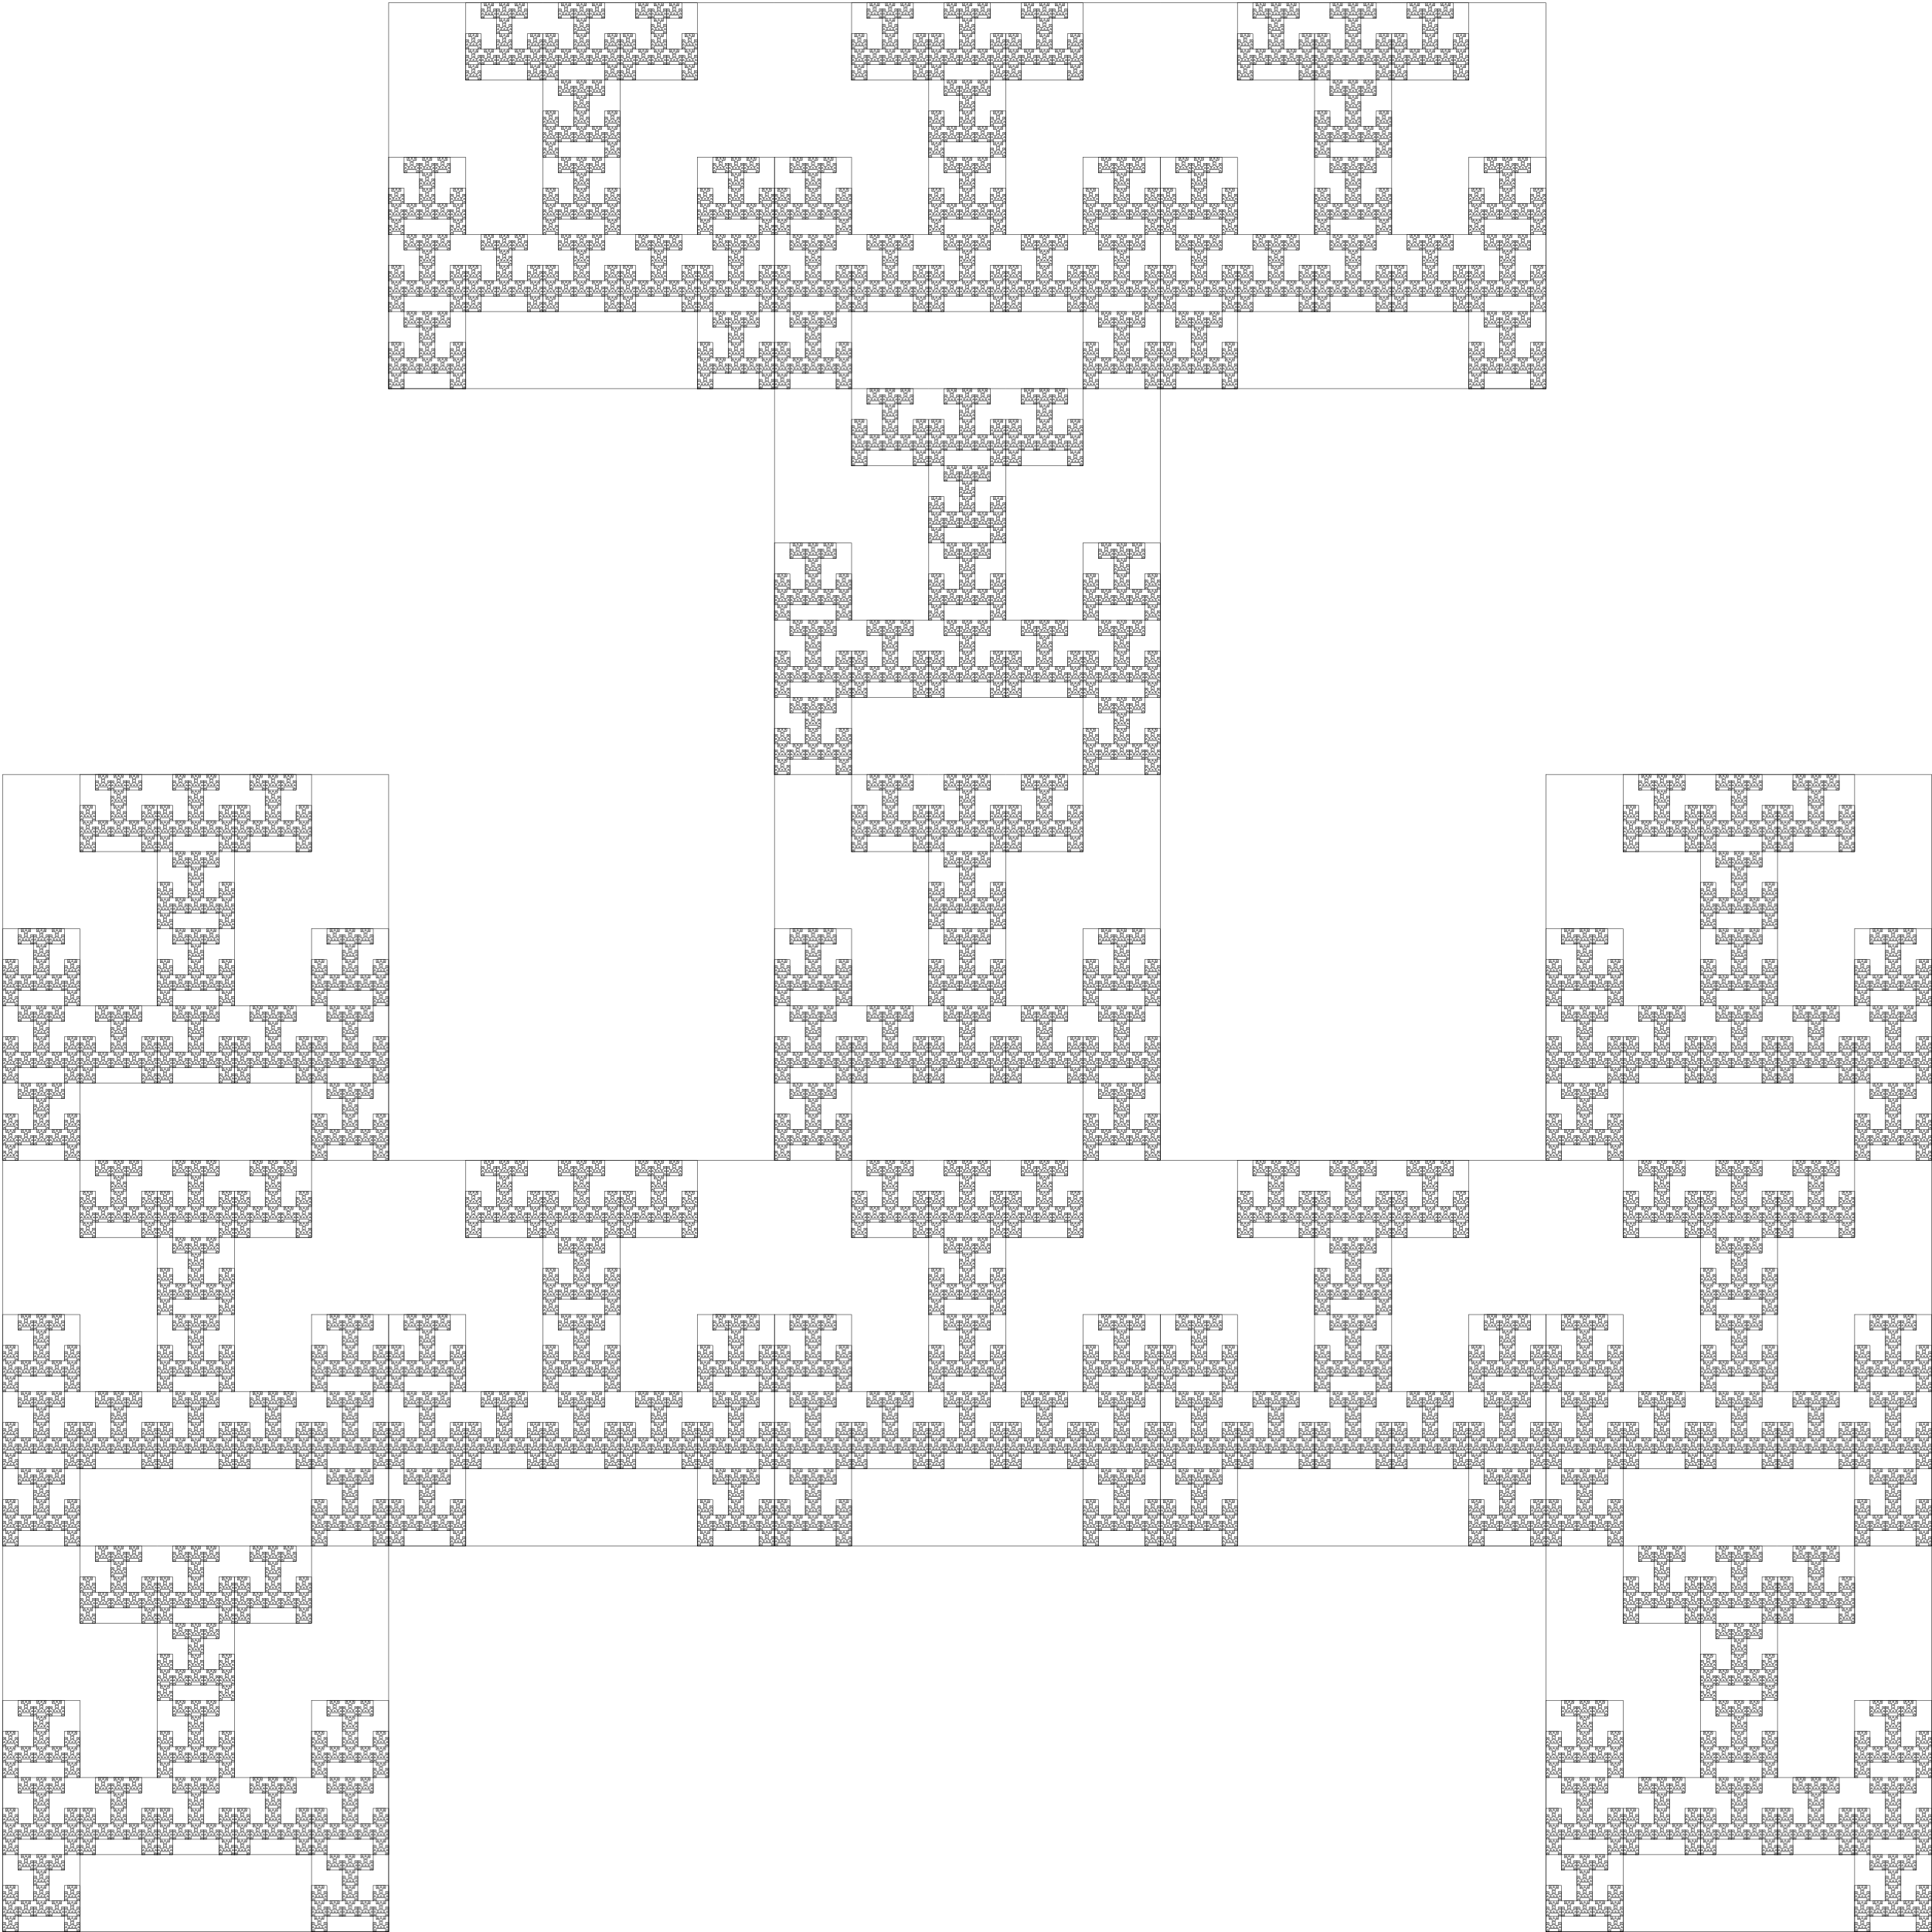
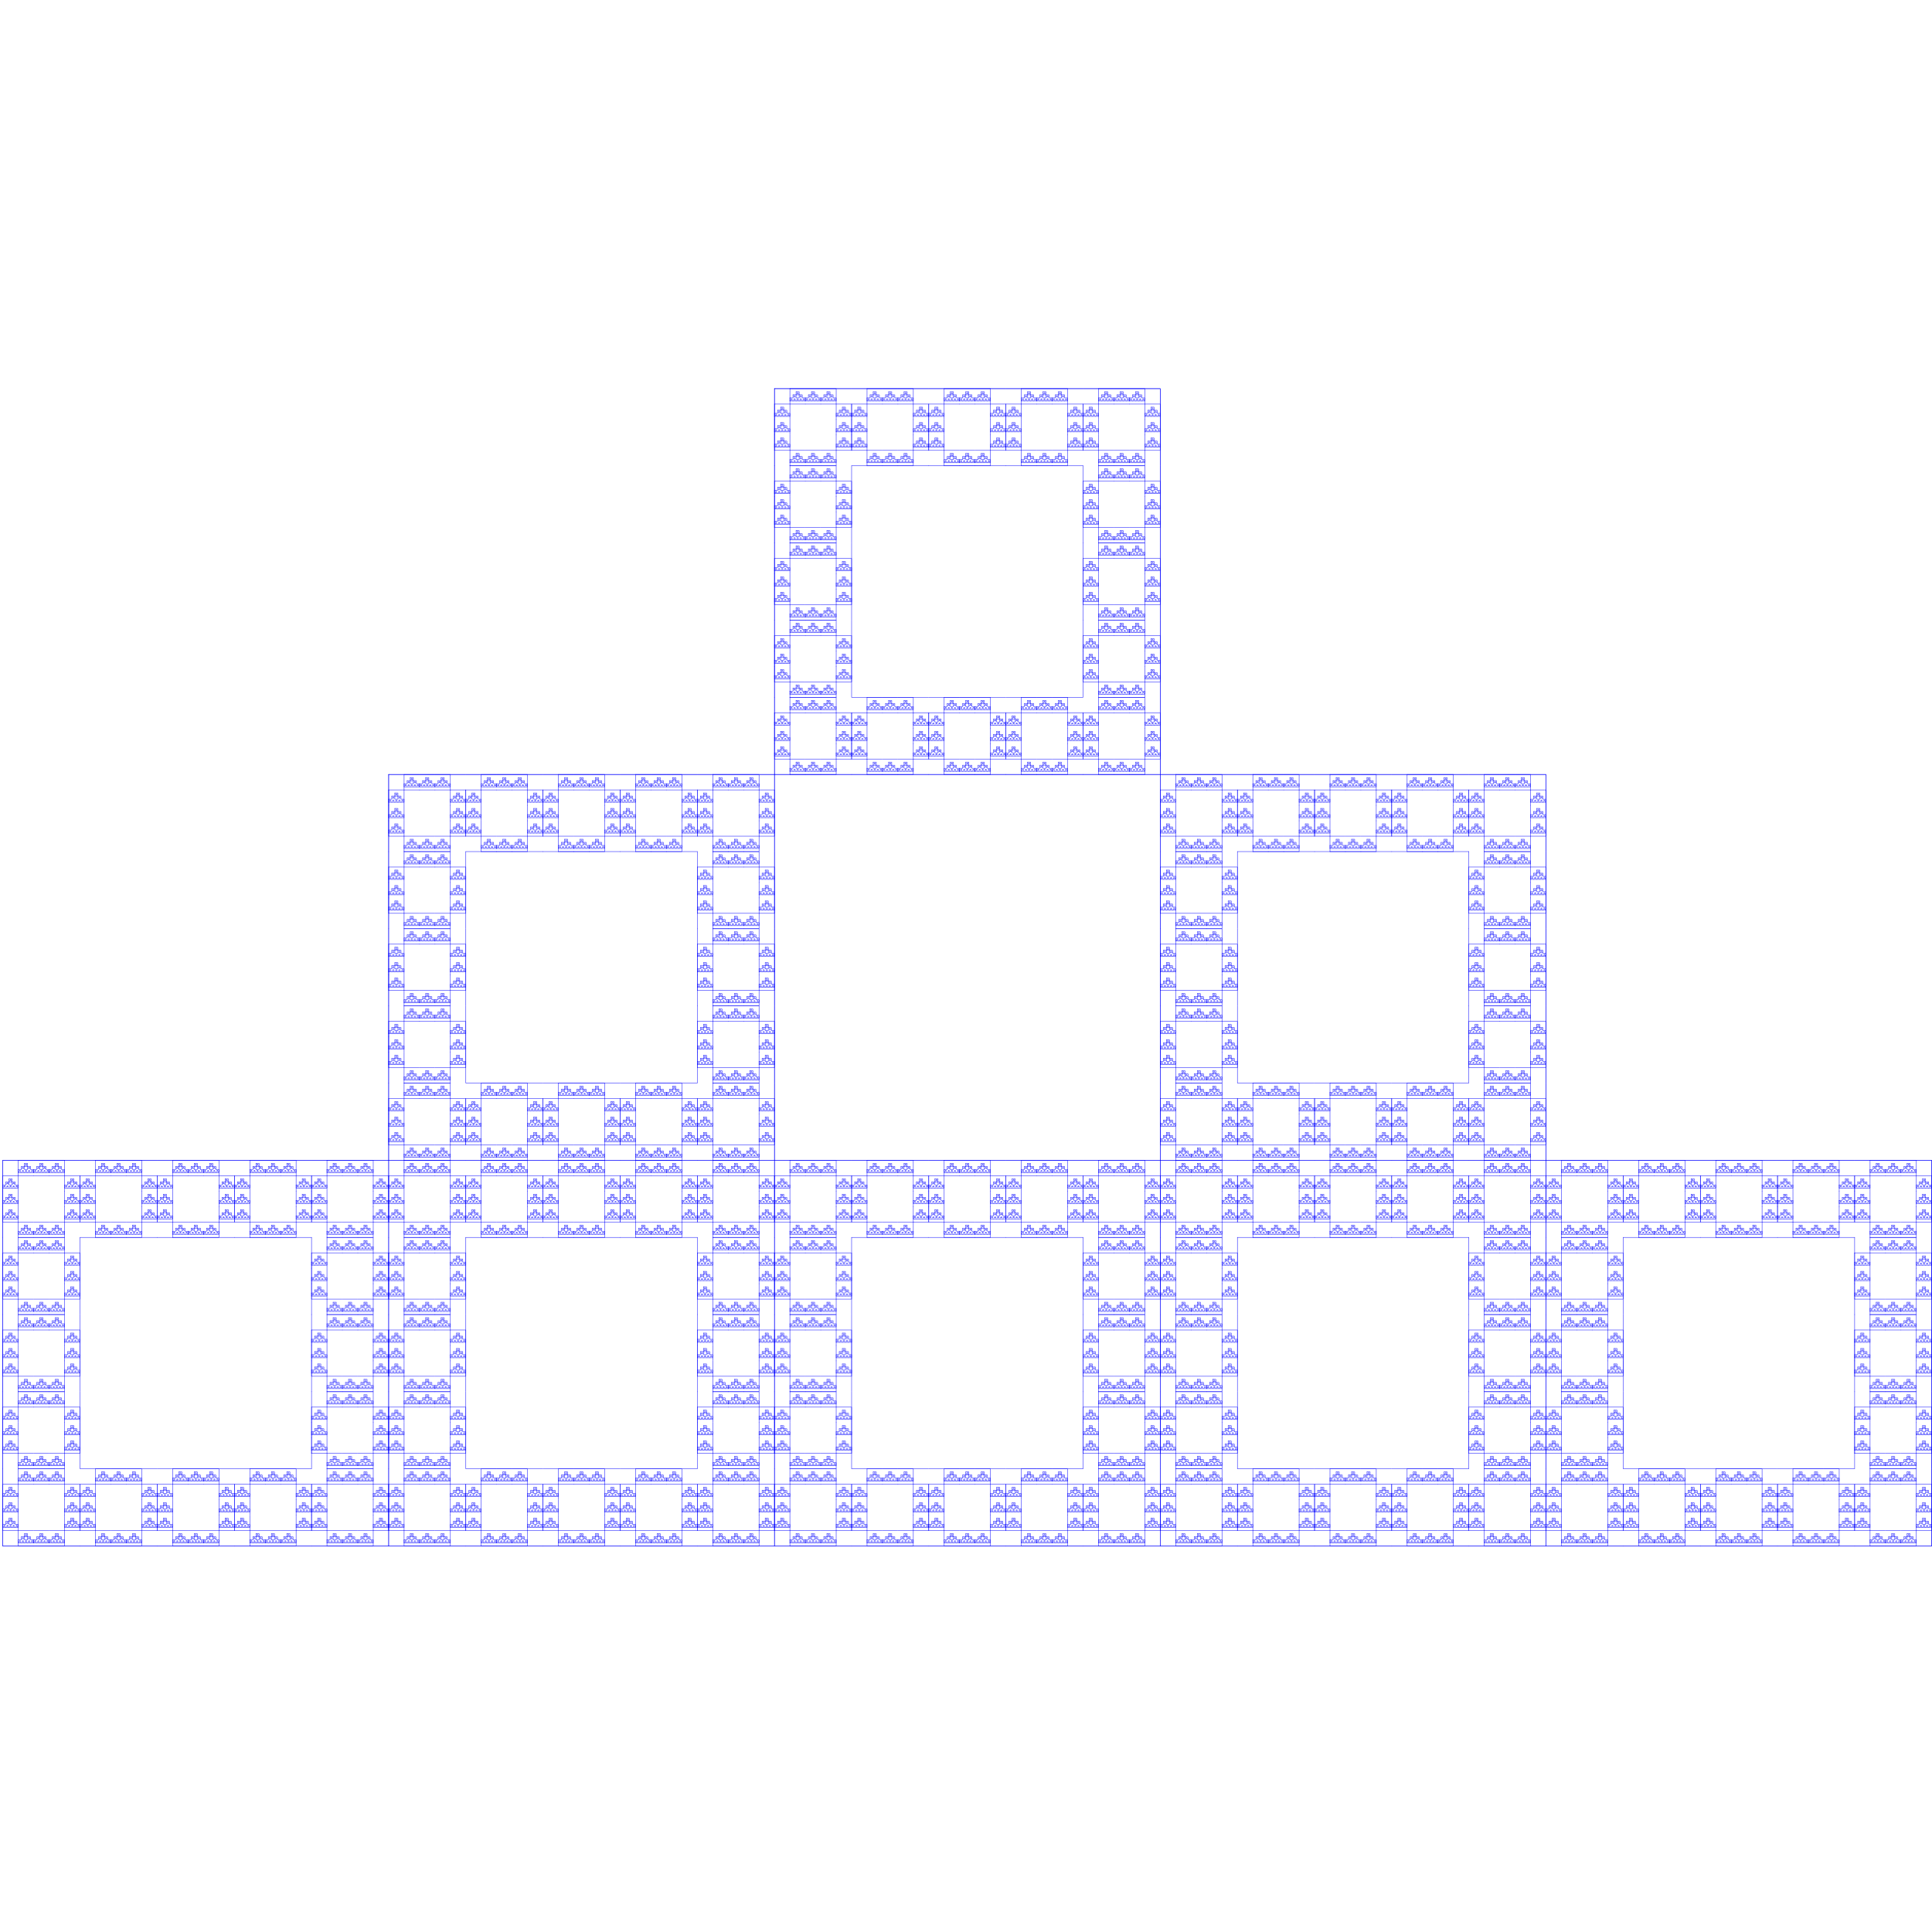
- <svg xmlns="http://www.w3.org/2000/svg" width="5008" height="5008">
-   <symbol id="n1">
+ <svg xmlns="http://www.w3.org/2000/svg" width="5008" height="5008" fill="#0000ff">
+   <symbol id="n5-1">
    <rect x="10" y="9" width="1" height="1" />
    <rect x="11" y="9" width="1" height="1" />
    <rect x="12" y="9" width="1" height="1" />
    <rect x="11" y="10" width="1" height="1" />
    <rect x="9" y="11" width="1" height="1" />
    <rect x="11" y="11" width="1" height="1" />
    <rect x="13" y="11" width="1" height="1" />
    <rect x="9" y="12" width="1" height="1" />
    <rect x="10" y="12" width="1" height="1" />
    <rect x="11" y="12" width="1" height="1" />
    <rect x="12" y="12" width="1" height="1" />
    <rect x="13" y="12" width="1" height="1" />
    <rect x="9" y="13" width="1" height="1" />
    <rect x="13" y="13" width="1" height="1" />
  </symbol>
-   <symbol id="n2">
-     <rect x="24" y="16" width="1" height="9" />
-     <rect x="24" y="16" width="8" height="1" />
-     <rect x="24" y="24" width="9" height="1" />
-     <use href="#n1" x="17" y="9" />
-     <rect x="32" y="16" width="8" height="1" />
-     <use href="#n1" x="25" y="9" />
-     <rect x="48" y="16" width="1" height="8" />
-     <rect x="40" y="16" width="8" height="1" />
-     <rect x="40" y="24" width="9" height="1" />
-     <use href="#n1" x="33" y="9" />
+   <symbol id="n5-2">
    <rect x="32" y="24" width="1" height="9" />
    <rect x="40" y="24" width="1" height="8" />
-     <use href="#n1" x="25" y="17" />
-     <rect x="16" y="32" width="1" height="9" />
-     <rect x="24" y="32" width="1" height="8" />
-     <rect x="16" y="32" width="8" height="1" />
-     <use href="#n1" x="9" y="25" />
-     <rect x="32" y="32" width="1" height="9" />
-     <rect x="40" y="32" width="1" height="8" />
-     <use href="#n1" x="25" y="25" />
-     <rect x="48" y="32" width="1" height="9" />
-     <rect x="56" y="32" width="1" height="8" />
-     <rect x="48" y="32" width="8" height="1" />
-     <use href="#n1" x="41" y="25" />
+     <rect x="32" y="24" width="8" height="1" />
+     <rect x="32" y="32" width="9" height="1" />
+     <use href="#n5-1" x="25" y="17" />
+     <rect x="24" y="32" width="1" height="9" />
+     <rect x="32" y="32" width="1" height="8" />
+     <rect x="24" y="32" width="8" height="1" />
+     <use href="#n5-1" x="17" y="25" />
+     <rect x="40" y="32" width="1" height="9" />
+     <rect x="48" y="32" width="1" height="8" />
+     <rect x="40" y="32" width="8" height="1" />
+     <use href="#n5-1" x="33" y="25" />
    <rect x="16" y="40" width="1" height="9" />
-     <use href="#n1" x="9" y="33" />
-     <rect x="24" y="40" width="8" height="1" />
+     <rect x="16" y="40" width="8" height="1" />
+     <rect x="16" y="48" width="9" height="1" />
+     <use href="#n5-1" x="9" y="33" />
    <rect x="24" y="48" width="9" height="1" />
-     <use href="#n1" x="17" y="33" />
+     <use href="#n5-1" x="17" y="33" />
+     <rect x="32" y="40" width="8" height="1" />
    <rect x="32" y="48" width="9" height="1" />
-     <use href="#n1" x="25" y="33" />
-     <rect x="40" y="40" width="8" height="1" />
+     <use href="#n5-1" x="25" y="33" />
    <rect x="40" y="48" width="9" height="1" />
-     <use href="#n1" x="33" y="33" />
+     <use href="#n5-1" x="33" y="33" />
    <rect x="56" y="40" width="1" height="8" />
-     <use href="#n1" x="41" y="33" />
-     <rect x="16" y="48" width="1" height="9" />
-     <rect x="24" y="48" width="1" height="8" />
-     <rect x="16" y="56" width="9" height="1" />
-     <use href="#n1" x="9" y="41" />
-     <rect x="48" y="48" width="1" height="9" />
-     <rect x="56" y="48" width="1" height="8" />
-     <rect x="48" y="56" width="9" height="1" />
-     <use href="#n1" x="41" y="41" />
+     <rect x="48" y="40" width="8" height="1" />
+     <rect x="48" y="48" width="9" height="1" />
+     <use href="#n5-1" x="41" y="33" />
  </symbol>
-   <symbol id="n3">
+   <symbol id="n5-3">
    <rect x="65" y="25" width="1" height="41" />
    <rect x="65" y="25" width="40" height="1" />
    <rect x="65" y="65" width="41" height="1" />
-     <use href="#n2" x="49" y="9" />
+     <use href="#n5-2" x="49" y="9" />
    <rect x="105" y="25" width="40" height="1" />
-     <use href="#n2" x="89" y="9" />
+     <rect x="105" y="65" width="41" height="1" />
+     <use href="#n5-2" x="89" y="9" />
    <rect x="185" y="25" width="1" height="40" />
    <rect x="145" y="25" width="40" height="1" />
    <rect x="145" y="65" width="41" height="1" />
-     <use href="#n2" x="129" y="9" />
-     <rect x="105" y="65" width="1" height="41" />
-     <rect x="145" y="65" width="1" height="40" />
-     <use href="#n2" x="89" y="49" />
+     <use href="#n5-2" x="129" y="9" />
+     <rect x="25" y="65" width="1" height="41" />
+     <rect x="65" y="65" width="1" height="40" />
+     <rect x="25" y="65" width="40" height="1" />
+     <use href="#n5-2" x="9" y="49" />
+     <rect x="185" y="65" width="1" height="41" />
+     <rect x="225" y="65" width="1" height="40" />
+     <rect x="185" y="65" width="40" height="1" />
+     <use href="#n5-2" x="169" y="49" />
    <rect x="25" y="105" width="1" height="41" />
    <rect x="65" y="105" width="1" height="40" />
-     <rect x="25" y="105" width="40" height="1" />
-     <use href="#n2" x="9" y="89" />
-     <rect x="105" y="105" width="1" height="41" />
-     <rect x="145" y="105" width="1" height="40" />
-     <use href="#n2" x="89" y="89" />
+     <use href="#n5-2" x="9" y="89" />
    <rect x="185" y="105" width="1" height="41" />
    <rect x="225" y="105" width="1" height="40" />
-     <rect x="185" y="105" width="40" height="1" />
-     <use href="#n2" x="169" y="89" />
+     <use href="#n5-2" x="169" y="89" />
    <rect x="25" y="145" width="1" height="41" />
-     <use href="#n2" x="9" y="129" />
-     <rect x="65" y="145" width="40" height="1" />
-     <rect x="65" y="185" width="41" height="1" />
-     <use href="#n2" x="49" y="129" />
-     <rect x="105" y="185" width="41" height="1" />
-     <use href="#n2" x="89" y="129" />
-     <rect x="145" y="145" width="40" height="1" />
-     <rect x="145" y="185" width="41" height="1" />
-     <use href="#n2" x="129" y="129" />
+     <rect x="65" y="145" width="1" height="40" />
+     <rect x="25" y="185" width="41" height="1" />
+     <use href="#n5-2" x="9" y="129" />
+     <rect x="185" y="145" width="1" height="41" />
    <rect x="225" y="145" width="1" height="40" />
-     <use href="#n2" x="169" y="129" />
-     <rect x="25" y="185" width="1" height="41" />
-     <rect x="65" y="185" width="1" height="40" />
-     <rect x="25" y="225" width="41" height="1" />
-     <use href="#n2" x="9" y="169" />
-     <rect x="185" y="185" width="1" height="41" />
-     <rect x="225" y="185" width="1" height="40" />
-     <rect x="185" y="225" width="41" height="1" />
-     <use href="#n2" x="169" y="169" />
+     <rect x="185" y="185" width="41" height="1" />
+     <use href="#n5-2" x="169" y="129" />
+     <rect x="65" y="185" width="1" height="41" />
+     <rect x="65" y="185" width="40" height="1" />
+     <rect x="65" y="225" width="41" height="1" />
+     <use href="#n5-2" x="49" y="169" />
+     <rect x="105" y="185" width="40" height="1" />
+     <rect x="105" y="225" width="41" height="1" />
+     <use href="#n5-2" x="89" y="169" />
+     <rect x="185" y="185" width="1" height="40" />
+     <rect x="145" y="185" width="40" height="1" />
+     <rect x="145" y="225" width="41" height="1" />
+     <use href="#n5-2" x="129" y="169" />
  </symbol>
-   <symbol id="n4">
-     <rect x="234" y="34" width="1" height="201" />
+   <symbol id="n5-4">
+     <rect x="34" y="34" width="1" height="201" />
+     <rect x="34" y="34" width="200" height="1" />
+     <use href="#n5-3" x="9" y="9" />
    <rect x="234" y="34" width="200" height="1" />
    <rect x="234" y="234" width="201" height="1" />
-     <use href="#n3" x="209" y="9" />
+     <use href="#n5-3" x="209" y="9" />
    <rect x="434" y="34" width="200" height="1" />
-     <use href="#n3" x="409" y="9" />
-     <rect x="834" y="34" width="1" height="200" />
+     <rect x="434" y="234" width="201" height="1" />
+     <use href="#n5-3" x="409" y="9" />
    <rect x="634" y="34" width="200" height="1" />
    <rect x="634" y="234" width="201" height="1" />
-     <use href="#n3" x="609" y="9" />
-     <rect x="434" y="234" width="1" height="201" />
-     <rect x="634" y="234" width="1" height="200" />
-     <use href="#n3" x="409" y="209" />
+     <use href="#n5-3" x="609" y="9" />
+     <rect x="1034" y="34" width="1" height="200" />
+     <rect x="834" y="34" width="200" height="1" />
+     <use href="#n5-3" x="809" y="9" />
+     <rect x="34" y="234" width="1" height="201" />
+     <rect x="234" y="234" width="1" height="200" />
+     <use href="#n5-3" x="9" y="209" />
+     <rect x="834" y="234" width="1" height="201" />
+     <rect x="1034" y="234" width="1" height="200" />
+     <use href="#n5-3" x="809" y="209" />
    <rect x="34" y="434" width="1" height="201" />
    <rect x="234" y="434" width="1" height="200" />
-     <rect x="34" y="434" width="200" height="1" />
-     <use href="#n3" x="9" y="409" />
-     <rect x="434" y="434" width="1" height="201" />
-     <rect x="634" y="434" width="1" height="200" />
-     <use href="#n3" x="409" y="409" />
+     <use href="#n5-3" x="9" y="409" />
    <rect x="834" y="434" width="1" height="201" />
    <rect x="1034" y="434" width="1" height="200" />
-     <rect x="834" y="434" width="200" height="1" />
-     <use href="#n3" x="809" y="409" />
+     <use href="#n5-3" x="809" y="409" />
    <rect x="34" y="634" width="1" height="201" />
-     <use href="#n3" x="9" y="609" />
-     <rect x="234" y="634" width="200" height="1" />
-     <rect x="234" y="834" width="201" height="1" />
-     <use href="#n3" x="209" y="609" />
-     <rect x="434" y="834" width="201" height="1" />
-     <use href="#n3" x="409" y="609" />
-     <rect x="634" y="634" width="200" height="1" />
-     <rect x="634" y="834" width="201" height="1" />
-     <use href="#n3" x="609" y="609" />
+     <rect x="234" y="634" width="1" height="200" />
+     <use href="#n5-3" x="9" y="609" />
+     <rect x="834" y="634" width="1" height="201" />
    <rect x="1034" y="634" width="1" height="200" />
-     <use href="#n3" x="809" y="609" />
+     <use href="#n5-3" x="809" y="609" />
    <rect x="34" y="834" width="1" height="201" />
-     <rect x="234" y="834" width="1" height="200" />
    <rect x="34" y="1034" width="201" height="1" />
-     <use href="#n3" x="9" y="809" />
-     <rect x="834" y="834" width="1" height="201" />
+     <use href="#n5-3" x="9" y="809" />
+     <rect x="234" y="834" width="200" height="1" />
+     <rect x="234" y="1034" width="201" height="1" />
+     <use href="#n5-3" x="209" y="809" />
+     <rect x="434" y="834" width="200" height="1" />
+     <rect x="434" y="1034" width="201" height="1" />
+     <use href="#n5-3" x="409" y="809" />
+     <rect x="634" y="834" width="200" height="1" />
+     <rect x="634" y="1034" width="201" height="1" />
+     <use href="#n5-3" x="609" y="809" />
    <rect x="1034" y="834" width="1" height="200" />
    <rect x="834" y="1034" width="201" height="1" />
-     <use href="#n3" x="809" y="809" />
+     <use href="#n5-3" x="809" y="809" />
  </symbol>
-   <g id="n5" transform="translate(-36,-36)">
-     <rect x="1043" y="43" width="1" height="1001" />
-     <rect x="1043" y="43" width="1000" height="1" />
-     <rect x="1043" y="1043" width="1001" height="1" />
-     <use href="#n4" x="1009" y="9" />
-     <rect x="2043" y="43" width="1000" height="1" />
-     <use href="#n4" x="2009" y="9" />
-     <rect x="4043" y="43" width="1" height="1000" />
-     <rect x="3043" y="43" width="1000" height="1" />
-     <rect x="3043" y="1043" width="1001" height="1" />
-     <use href="#n4" x="3009" y="9" />
+   <g id="n5-5" transform="translate(-36,-36)">
    <rect x="2043" y="1043" width="1" height="1001" />
    <rect x="3043" y="1043" width="1" height="1000" />
-     <use href="#n4" x="2009" y="1009" />
-     <rect x="43" y="2043" width="1" height="1001" />
-     <rect x="1043" y="2043" width="1" height="1000" />
-     <rect x="43" y="2043" width="1000" height="1" />
-     <use href="#n4" x="9" y="2009" />
-     <rect x="2043" y="2043" width="1" height="1001" />
-     <rect x="3043" y="2043" width="1" height="1000" />
-     <use href="#n4" x="2009" y="2009" />
-     <rect x="4043" y="2043" width="1" height="1001" />
-     <rect x="5043" y="2043" width="1" height="1000" />
-     <rect x="4043" y="2043" width="1000" height="1" />
-     <use href="#n4" x="4009" y="2009" />
+     <rect x="2043" y="1043" width="1000" height="1" />
+     <rect x="2043" y="2043" width="1001" height="1" />
+     <use href="#n5-4" x="2009" y="1009" />
+     <rect x="1043" y="2043" width="1" height="1001" />
+     <rect x="2043" y="2043" width="1" height="1000" />
+     <rect x="1043" y="2043" width="1000" height="1" />
+     <use href="#n5-4" x="1009" y="2009" />
+     <rect x="3043" y="2043" width="1" height="1001" />
+     <rect x="4043" y="2043" width="1" height="1000" />
+     <rect x="3043" y="2043" width="1000" height="1" />
+     <use href="#n5-4" x="3009" y="2009" />
    <rect x="43" y="3043" width="1" height="1001" />
-     <use href="#n4" x="9" y="3009" />
-     <rect x="1043" y="3043" width="1000" height="1" />
+     <rect x="43" y="3043" width="1000" height="1" />
+     <rect x="43" y="4043" width="1001" height="1" />
+     <use href="#n5-4" x="9" y="3009" />
    <rect x="1043" y="4043" width="1001" height="1" />
-     <use href="#n4" x="1009" y="3009" />
+     <use href="#n5-4" x="1009" y="3009" />
+     <rect x="2043" y="3043" width="1000" height="1" />
    <rect x="2043" y="4043" width="1001" height="1" />
-     <use href="#n4" x="2009" y="3009" />
-     <rect x="3043" y="3043" width="1000" height="1" />
+     <use href="#n5-4" x="2009" y="3009" />
    <rect x="3043" y="4043" width="1001" height="1" />
-     <use href="#n4" x="3009" y="3009" />
+     <use href="#n5-4" x="3009" y="3009" />
    <rect x="5043" y="3043" width="1" height="1000" />
-     <use href="#n4" x="4009" y="3009" />
-     <rect x="43" y="4043" width="1" height="1001" />
-     <rect x="1043" y="4043" width="1" height="1000" />
-     <rect x="43" y="5043" width="1001" height="1" />
-     <use href="#n4" x="9" y="4009" />
-     <rect x="4043" y="4043" width="1" height="1001" />
-     <rect x="5043" y="4043" width="1" height="1000" />
-     <rect x="4043" y="5043" width="1001" height="1" />
-     <use href="#n4" x="4009" y="4009" />
+     <rect x="4043" y="3043" width="1000" height="1" />
+     <rect x="4043" y="4043" width="1001" height="1" />
+     <use href="#n5-4" x="4009" y="3009" />
  </g>
</svg>
